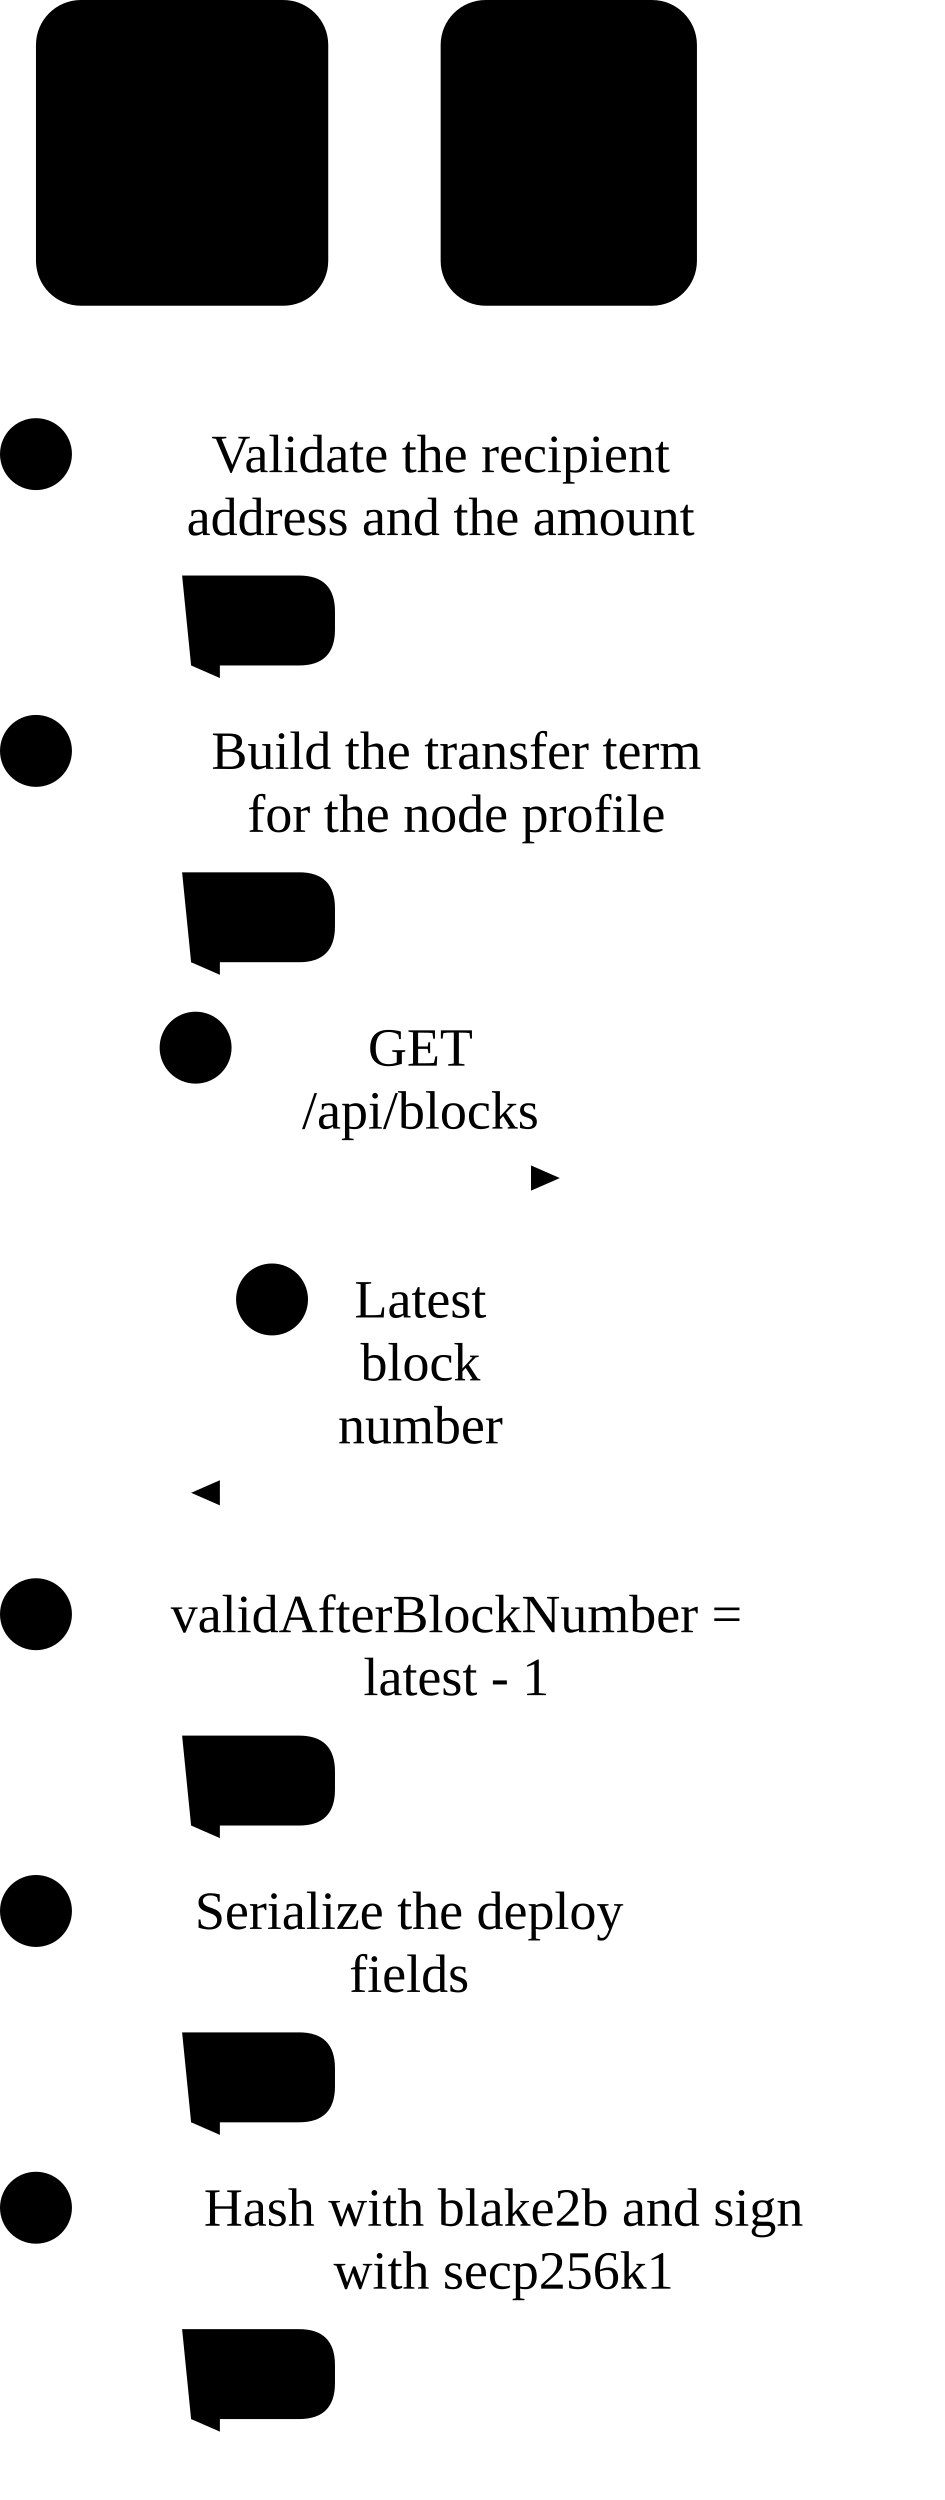
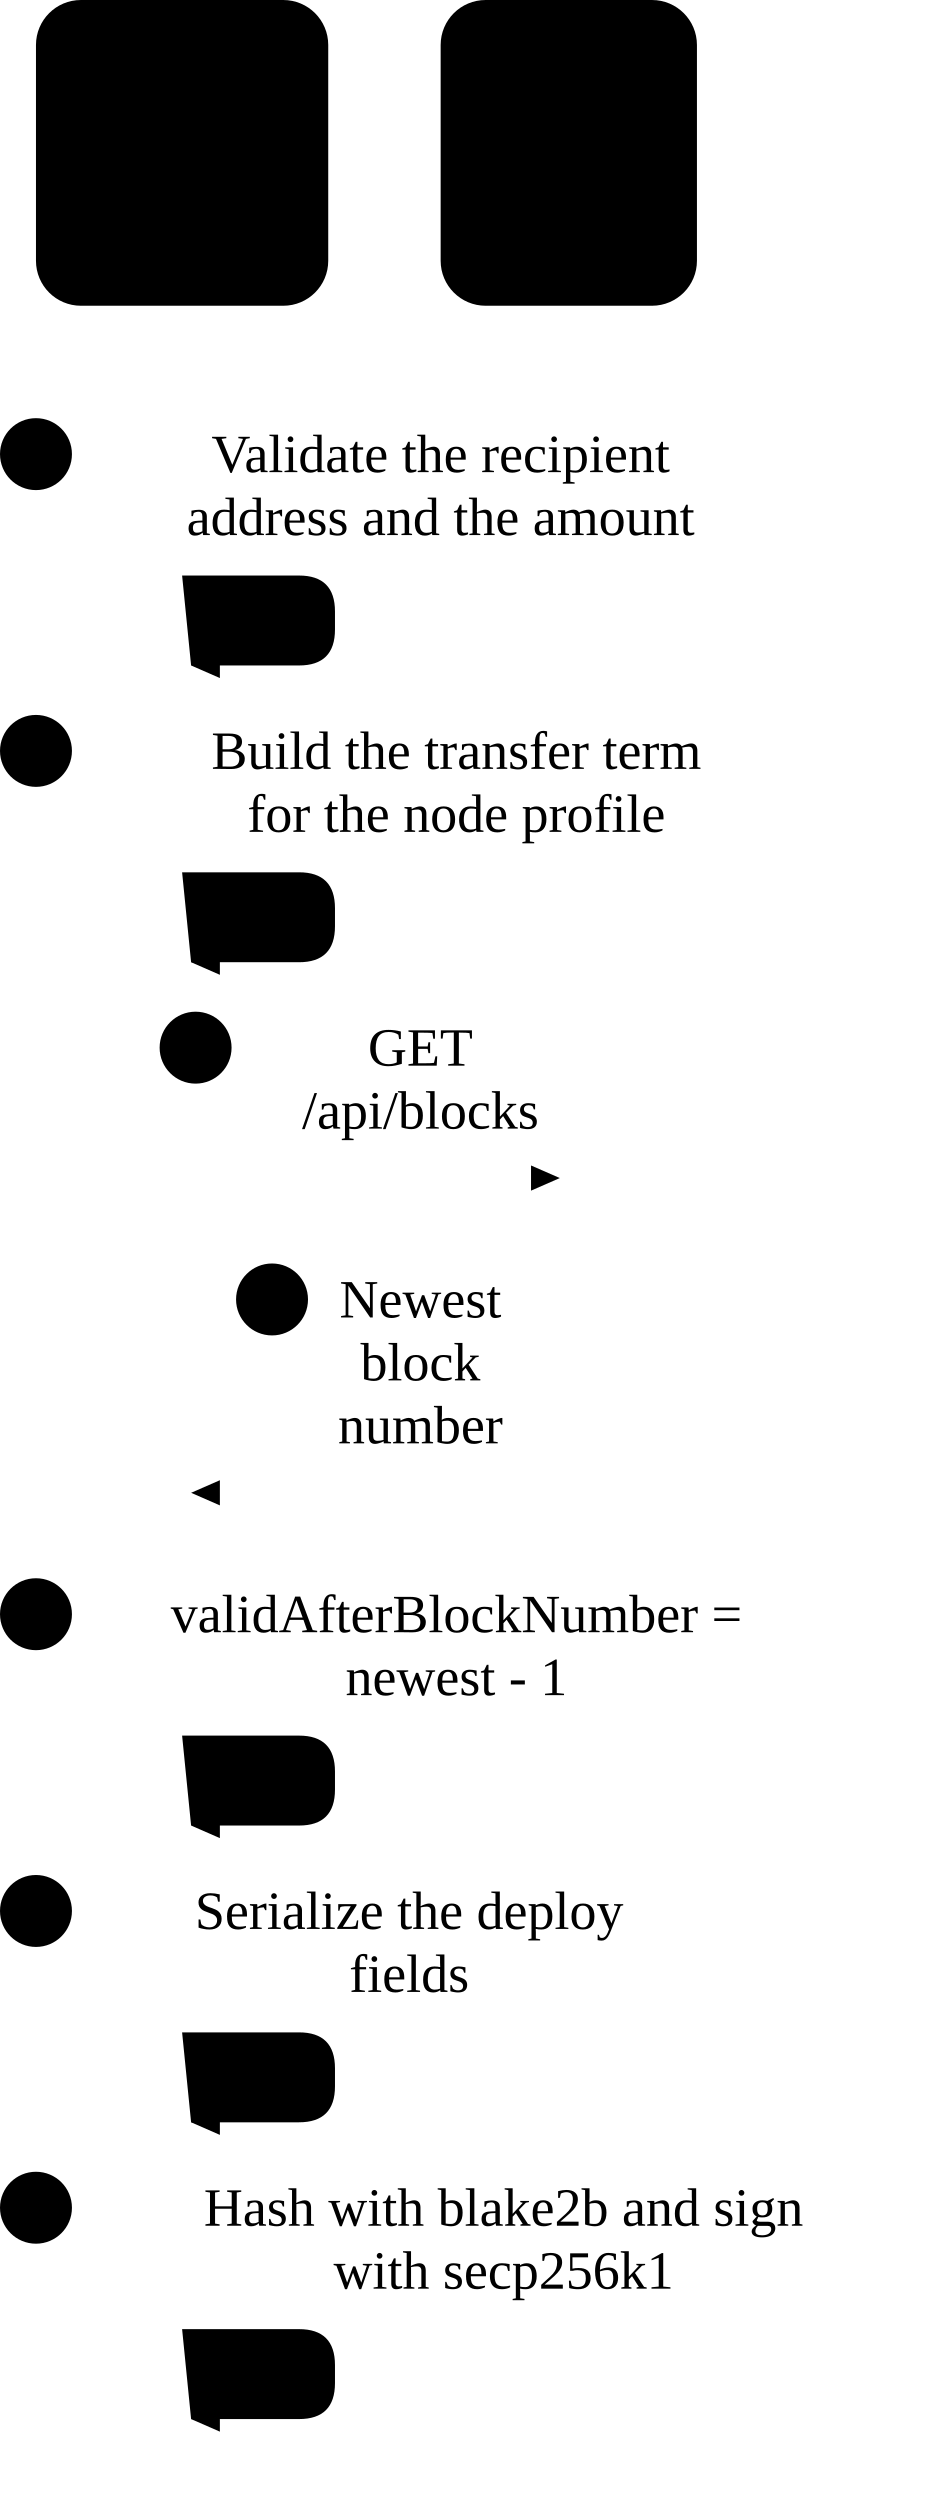
<svg xmlns="http://www.w3.org/2000/svg" class="dgm seq" viewBox="0 0 210 556" width="210" role="img" aria-labelledby="deploy-signing-n-t deploy-signing-n-d">
  <defs>
    <marker id="deploy-signing-n-a" viewBox="0 0 10 10" refX="9" refY="5" markerWidth="8" markerHeight="8" orient="auto-start-reverse">
      <path d="M1 1.5 9 5 1 8.5" class="d-arrow" />
    </marker>
    <marker id="deploy-signing-n-ap" viewBox="0 0 10 10" refX="9" refY="5" markerWidth="8" markerHeight="8" orient="auto-start-reverse">
      <path d="M1 1.5 9 5 1 8.5" class="d-arrow d-arrow-strong" />
    </marker>
  </defs>
  <line x1="40.5" y1="68" x2="40.5" y2="552" class="d-life" />
  <line x1="126.5" y1="68" x2="126.5" y2="552" class="d-life" />
  <g class="d-node d-chain">
    <rect x="8" y="0" width="65" height="68" rx="10" />
  </g>
  <text x="40.5" y="30.5" class="d-label" text-anchor="middle">SDK</text>
  <text x="40.5" y="46.5" class="d-label" text-anchor="middle">Client</text>
  <g class="d-node d-chain">
    <rect x="98" y="0" width="57" height="68" rx="10" />
  </g>
  <text x="126.5" y="22.5" class="d-label" text-anchor="middle">Read-</text>
  <text x="126.5" y="38.5" class="d-label" text-anchor="middle">only</text>
  <text x="126.5" y="54.5" class="d-label" text-anchor="middle">node</text>
  <path d="M40.5 128 h26 q8 0 8 8 v4 q0 8 -8 8 h-24" class="d-edge" marker-end="url(#deploy-signing-n-a)" />
  <text x="98" y="105" class="d-seqlabel" text-anchor="middle">Validate the recipient</text>
  <text x="98" y="119" class="d-seqlabel" text-anchor="middle">address and the amount</text>
  <g class="d-badge">
    <circle cx="8" cy="101" r="8" />
    <text x="8" y="104.5" text-anchor="middle">1</text>
  </g>
  <path d="M40.5 194 h26 q8 0 8 8 v4 q0 8 -8 8 h-24" class="d-edge" marker-end="url(#deploy-signing-n-a)" />
  <text x="101.5" y="171" class="d-seqlabel" text-anchor="middle">Build the transfer term</text>
  <text x="101.5" y="185" class="d-seqlabel" text-anchor="middle">for the node profile</text>
  <g class="d-badge">
    <circle cx="8" cy="167" r="8" />
    <text x="8" y="170.5" text-anchor="middle">2</text>
  </g>
  <path d="M42.5 262 H124.5" class="d-edge" marker-end="url(#deploy-signing-n-a)" />
  <text x="93.5" y="237" class="d-seqlabel" text-anchor="middle">GET</text>
  <text x="93.5" y="251" class="d-seqlabel" text-anchor="middle">/api/blocks</text>
  <g class="d-badge">
    <circle cx="43.5" cy="233" r="8" />
    <text x="43.5" y="236.5" text-anchor="middle">3</text>
  </g>
  <path d="M124.5 332 H42.5" class="d-edge d-dashed" marker-end="url(#deploy-signing-n-a)" />
-   <text x="93.5" y="293" class="d-seqlabel" text-anchor="middle">Latest</text>
+   <text x="93.5" y="293" class="d-seqlabel" text-anchor="middle">Newest</text>
  <text x="93.5" y="307" class="d-seqlabel" text-anchor="middle">block</text>
  <text x="93.5" y="321" class="d-seqlabel" text-anchor="middle">number</text>
  <g class="d-badge">
    <circle cx="60.5" cy="289" r="8" />
    <text x="60.5" y="292.5" text-anchor="middle">4</text>
  </g>
  <path d="M40.5 386 h26 q8 0 8 8 v4 q0 8 -8 8 h-24" class="d-edge" marker-end="url(#deploy-signing-n-a)" />
  <text x="101.5" y="363" class="d-seqlabel" text-anchor="middle">validAfterBlockNumber =</text>
-   <text x="101.5" y="377" class="d-seqlabel" text-anchor="middle">latest - 1</text>
+   <text x="101.5" y="377" class="d-seqlabel" text-anchor="middle">newest - 1</text>
  <g class="d-badge">
    <circle cx="8" cy="359" r="8" />
    <text x="8" y="362.5" text-anchor="middle">5</text>
  </g>
  <path d="M40.5 452 h26 q8 0 8 8 v4 q0 8 -8 8 h-24" class="d-edge" marker-end="url(#deploy-signing-n-a)" />
  <text x="91" y="429" class="d-seqlabel" text-anchor="middle">Serialize the deploy</text>
  <text x="91" y="443" class="d-seqlabel" text-anchor="middle">fields</text>
  <g class="d-badge">
    <circle cx="8" cy="425" r="8" />
    <text x="8" y="428.5" text-anchor="middle">6</text>
  </g>
  <path d="M40.5 518 h26 q8 0 8 8 v4 q0 8 -8 8 h-24" class="d-edge" marker-end="url(#deploy-signing-n-a)" />
  <text x="112" y="495" class="d-seqlabel" text-anchor="middle">Hash with blake2b and sign</text>
  <text x="112" y="509" class="d-seqlabel" text-anchor="middle">with secp256k1</text>
  <g class="d-badge">
    <circle cx="8" cy="491" r="8" />
    <text x="8" y="494.5" text-anchor="middle">7</text>
  </g>
</svg>
